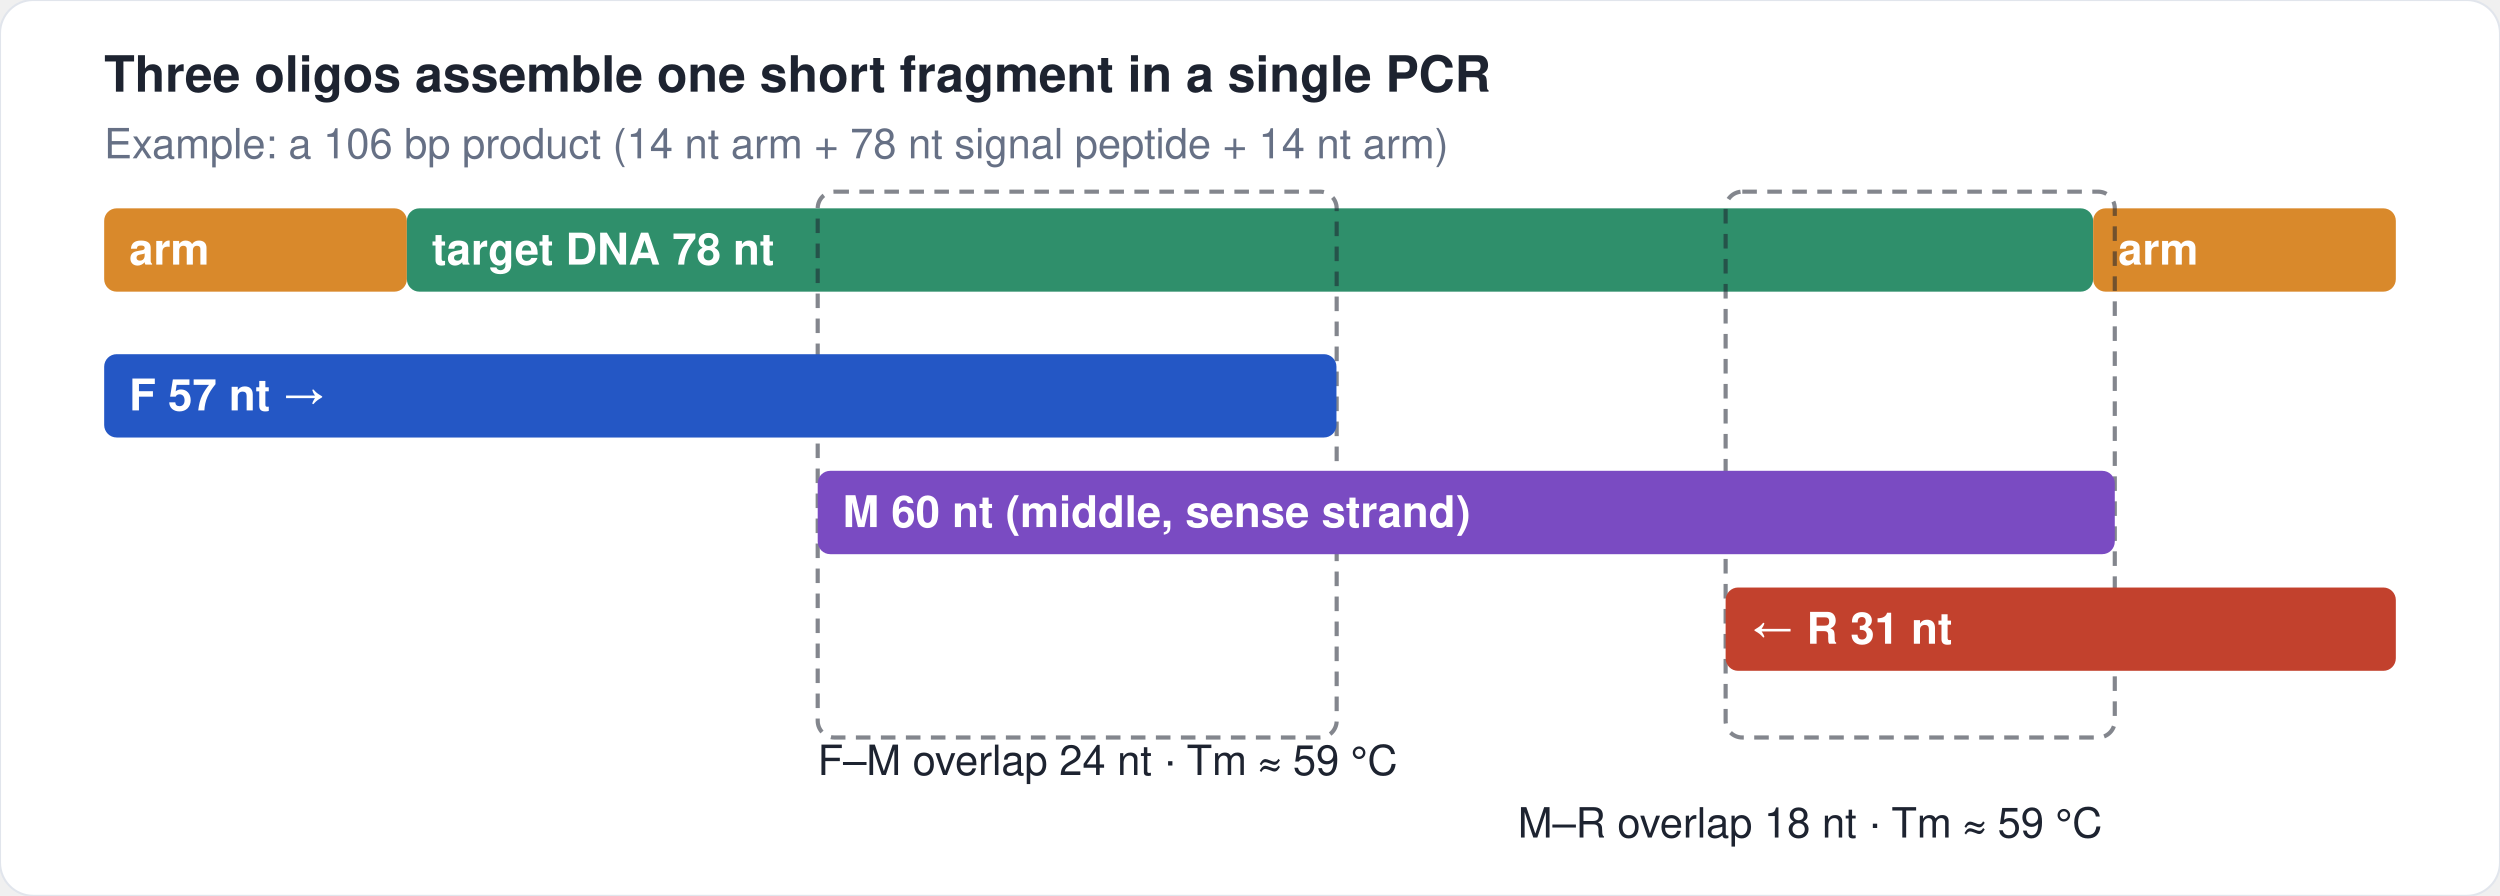
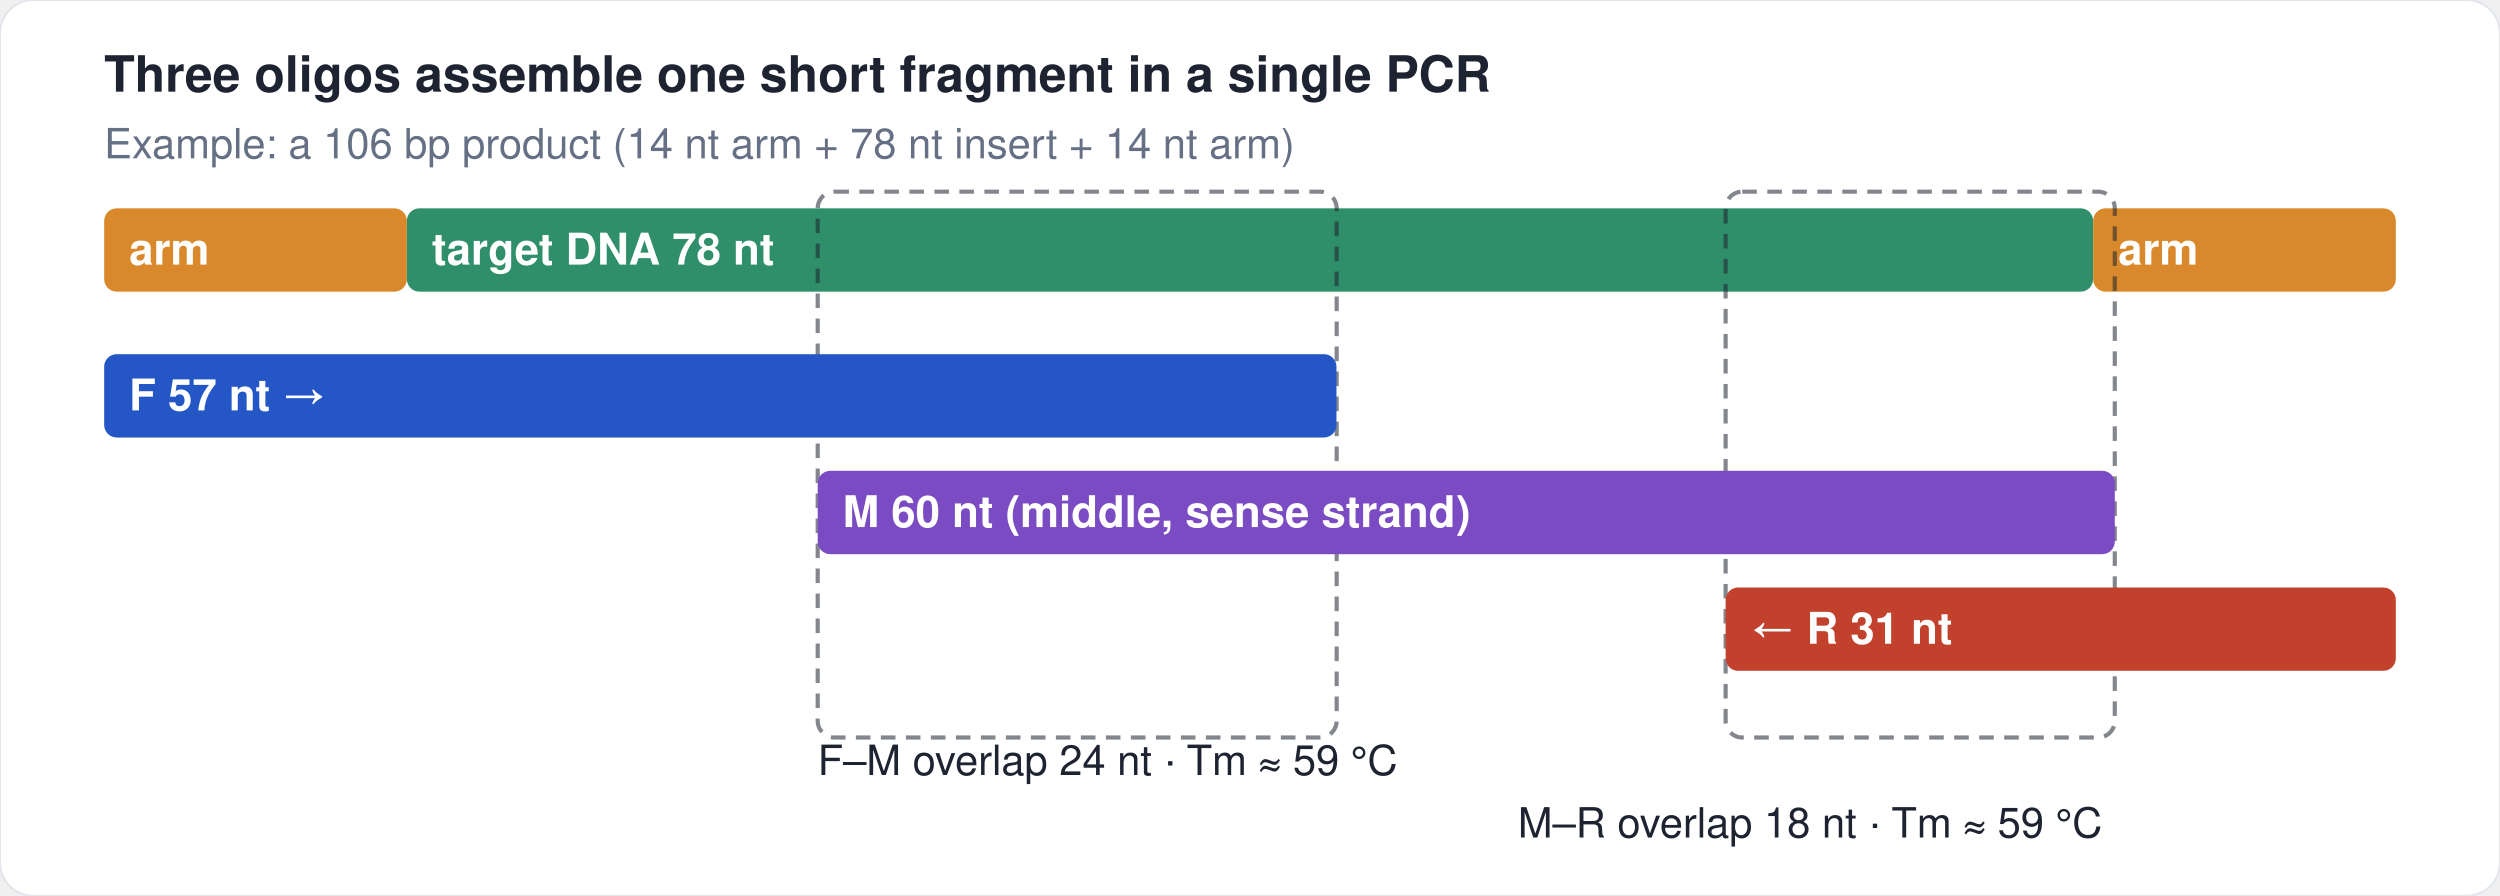
<svg xmlns="http://www.w3.org/2000/svg" viewBox="0 0 1200 430" width="100%" role="img" aria-labelledby="t d">
  <rect width="1200" height="430" rx="16" fill="#ffffff" stroke="#e1e5ec" />
  <g font-family="-apple-system,Segoe UI,Helvetica,Arial,sans-serif">
    <text x="50" y="44" font-size="24" font-weight="700" fill="#1d2330">Three oligos assemble one short fragment in a single PCR</text>
-     <text x="50" y="76" font-size="20" fill="#667085">Example: a 106 bp product (14 nt arm + 78 nt signal peptide + 14 nt arm)</text>
+     <text x="50" y="76" font-size="20" fill="#667085">Example: a 106 bp product (14 nt arm + 78 nt insert + 14 nt arm)</text>
    <rect x="50.0" y="100" width="145.3" height="40" rx="6" fill="#d9892b" />
    <text x="62.0" y="127.0" fill="#fff" font-size="21" font-weight="600">arm</text>
    <rect x="195.3" y="100" width="809.4" height="40" rx="6" fill="#2f8f6b" />
    <text x="207.3" y="127.0" fill="#fff" font-size="21" font-weight="600">target DNA 78 nt</text>
    <rect x="1004.7" y="100" width="145.3" height="40" rx="6" fill="#d9892b" />
    <text x="1016.7" y="127.0" fill="#fff" font-size="21" font-weight="600">arm</text>
    <rect x="392.5" y="92" width="249.1" height="262" rx="8" fill="none" stroke="#1d2330" stroke-width="2" stroke-dasharray="7 5" opacity=".55" />
    <rect x="828.3" y="92" width="186.8" height="262" rx="8" fill="none" stroke="#1d2330" stroke-width="2" stroke-dasharray="7 5" opacity=".55" />
    <rect x="50.0" y="170" width="591.5" height="40" rx="6" fill="#2457c5" />
    <text x="62.0" y="197.0" fill="#fff" font-size="21" font-weight="600">F  57 nt  →</text>
    <rect x="392.5" y="226" width="622.6" height="40" rx="6" fill="#7a4bc2" />
    <text x="404.5" y="253.0" fill="#fff" font-size="21" font-weight="600">M  60 nt  (middle, sense strand)</text>
    <rect x="828.3" y="282" width="321.7" height="40" rx="6" fill="#c2412d" />
    <text x="840.3" y="309.0" fill="#fff" font-size="21" font-weight="600">←  R  31 nt</text>
    <text x="392.5" y="372" font-size="20" fill="#1d2330">F–M overlap 24 nt · Tm ≈ 59 °C</text>
    <text x="1009.1" y="402" font-size="20" fill="#1d2330" text-anchor="end">M–R overlap 18 nt · Tm ≈ 59 °C</text>
  </g>
</svg>
